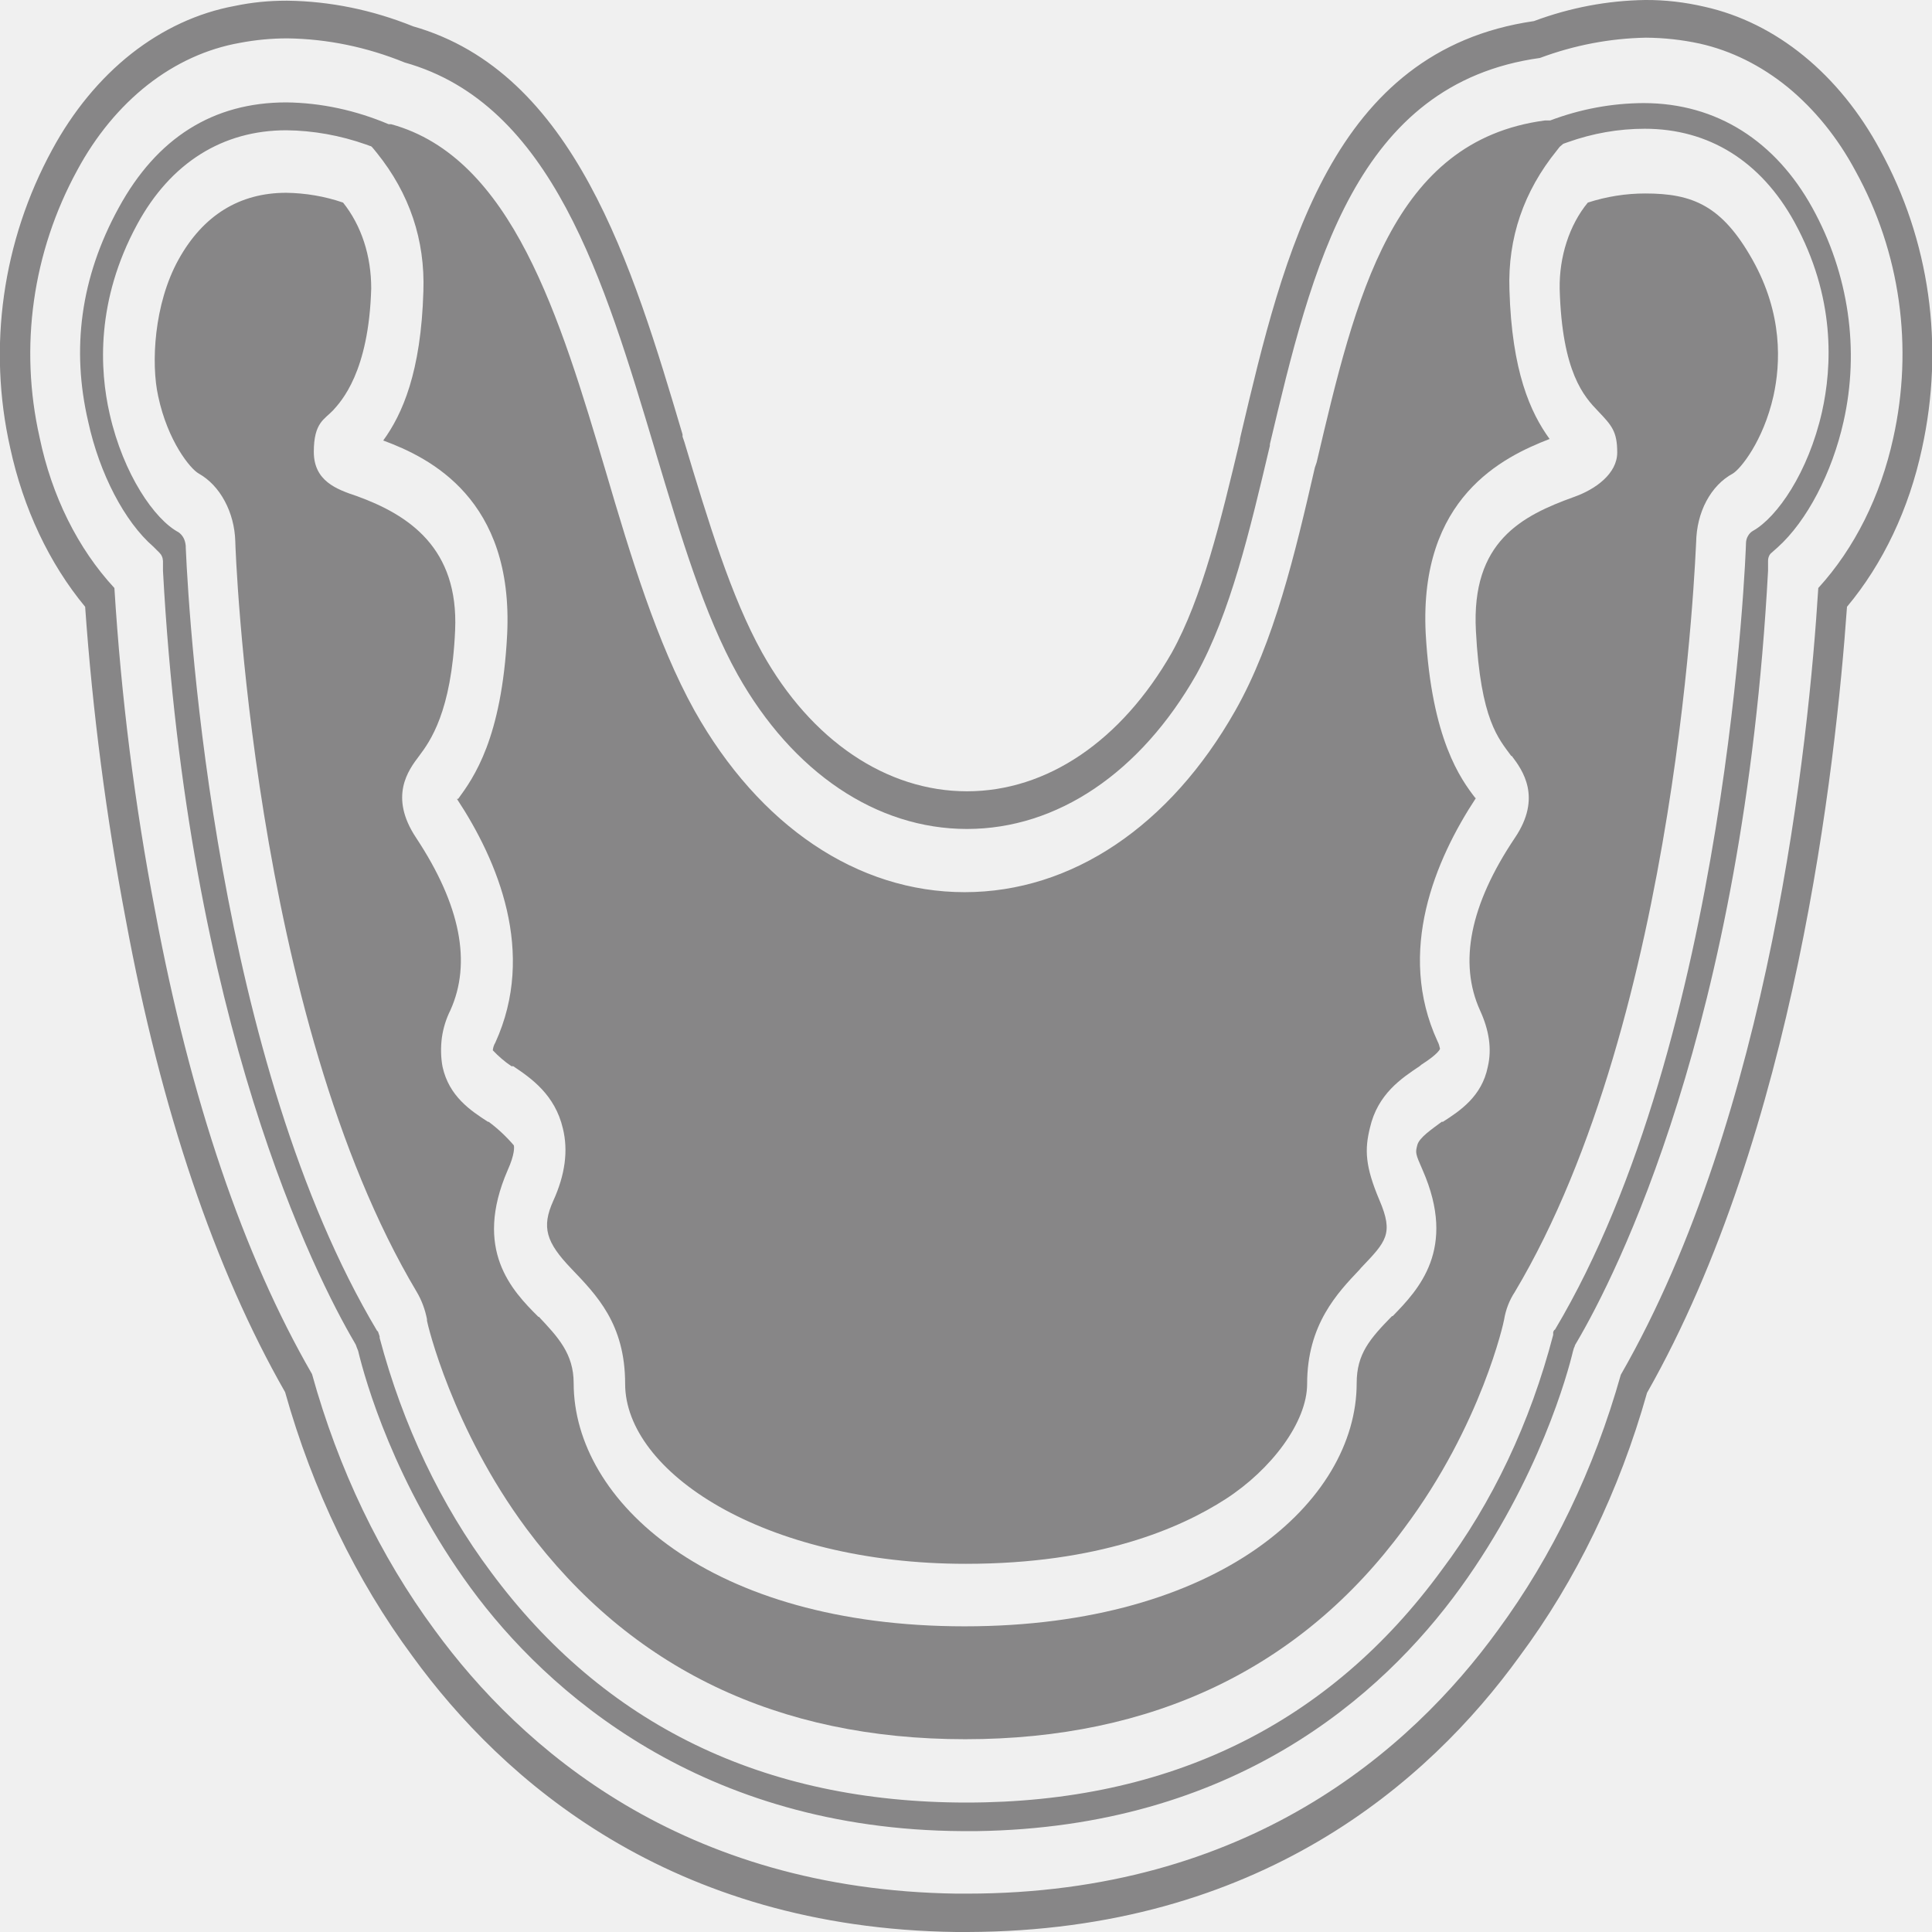
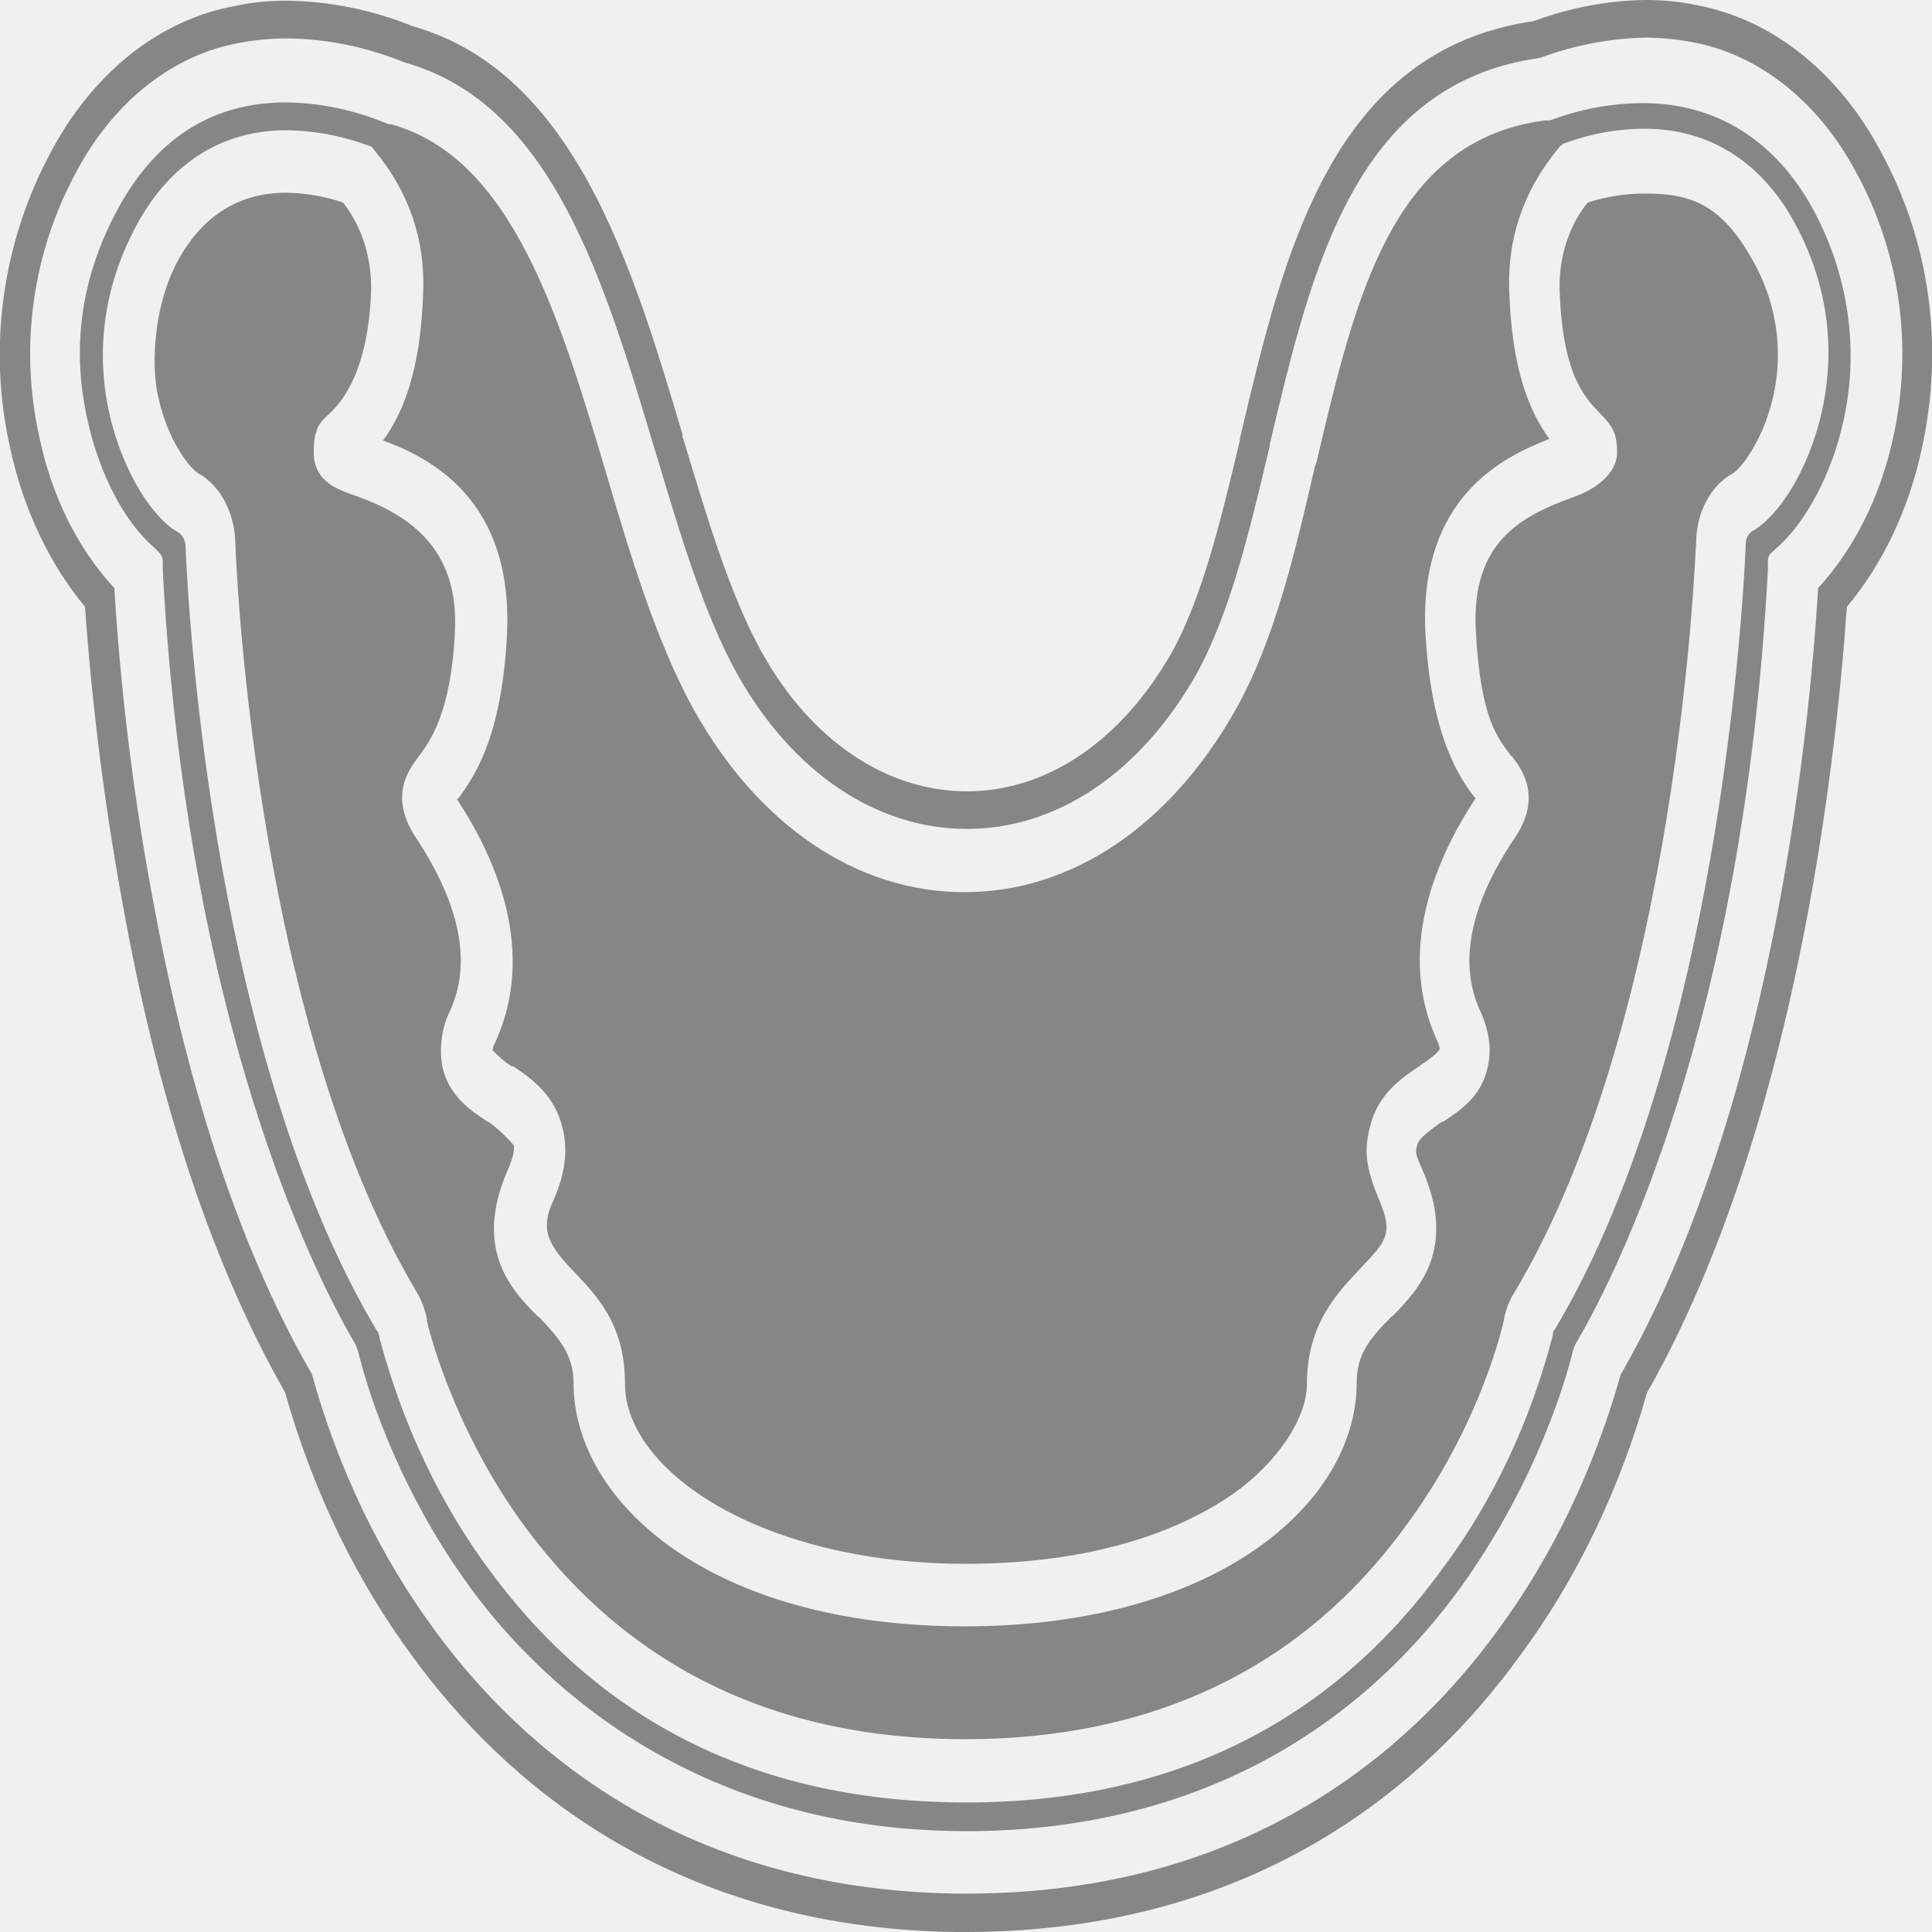
- <svg xmlns="http://www.w3.org/2000/svg" width="14" height="14" viewBox="0 0 14 14" fill="none">
-   <g clip-path="url(#clip0_832_26766)">
-     <g clip-path="url(#clip1_832_26766)">
-       <path d="M11.91 0.747C11.68 0.748 11.453 0.79 11.233 0.873H11.194C10.088 1.02 9.823 2.15 9.541 3.35L9.528 3.388C9.385 4.01 9.233 4.654 8.951 5.15C8.478 5.985 7.767 6.465 6.99 6.465C6.213 6.465 5.502 5.985 5.033 5.15C4.76 4.659 4.569 4.026 4.391 3.421C4.057 2.297 3.71 1.14 2.834 0.9H2.816C2.577 0.799 2.327 0.745 2.075 0.742C1.545 0.742 1.137 0.998 0.86 1.506C0.582 2.013 0.517 2.531 0.639 3.055C0.721 3.432 0.903 3.781 1.111 3.961L1.155 4.005C1.162 4.012 1.169 4.021 1.173 4.031C1.178 4.041 1.18 4.053 1.181 4.065V4.136C1.359 7.42 2.287 9.248 2.569 9.728L2.578 9.744L2.586 9.766L2.595 9.788C2.647 10.006 2.86 10.754 3.411 11.507C3.962 12.259 5.085 13.258 6.973 13.269H7.077C8.934 13.242 10.009 12.298 10.582 11.507C11.155 10.715 11.363 9.941 11.398 9.793L11.406 9.766C11.411 9.761 11.411 9.75 11.415 9.744L11.428 9.722C11.706 9.248 12.634 7.436 12.812 4.136V4.065C12.812 4.053 12.814 4.041 12.819 4.03C12.823 4.02 12.83 4.011 12.838 4.005L12.882 3.966C13.094 3.775 13.276 3.426 13.359 3.055C13.476 2.537 13.398 1.986 13.133 1.506C12.868 1.026 12.443 0.747 11.91 0.747ZM13.203 2.984C13.103 3.426 12.877 3.748 12.704 3.846C12.689 3.854 12.676 3.867 12.667 3.883C12.657 3.899 12.652 3.919 12.652 3.939C12.652 3.966 12.526 7.524 11.268 9.635C11.263 9.637 11.26 9.641 11.258 9.646C11.255 9.651 11.254 9.657 11.255 9.662V9.673C11.089 10.309 10.814 10.89 10.448 11.376C9.632 12.494 8.474 13.062 7.003 13.062C5.532 13.062 4.378 12.499 3.558 11.392C3.195 10.906 2.919 10.328 2.751 9.695V9.684L2.738 9.646H2.734C1.571 7.698 1.372 4.572 1.346 3.966V3.956C1.344 3.935 1.339 3.915 1.33 3.898C1.321 3.881 1.308 3.867 1.294 3.857C1.12 3.765 0.894 3.437 0.795 3.001C0.721 2.679 0.695 2.177 0.994 1.626C1.237 1.178 1.615 0.944 2.075 0.944C2.27 0.946 2.464 0.981 2.652 1.047L2.682 1.058C2.691 1.058 2.699 1.069 2.708 1.08L2.73 1.107C2.968 1.402 3.081 1.74 3.068 2.111C3.051 2.695 2.916 3.001 2.777 3.192C3.116 3.317 3.723 3.617 3.675 4.599C3.636 5.352 3.432 5.636 3.32 5.789H3.311C3.606 6.236 3.888 6.902 3.589 7.556C3.579 7.572 3.573 7.591 3.571 7.611C3.613 7.655 3.658 7.694 3.706 7.726H3.719C3.849 7.813 4.022 7.933 4.079 8.178C4.118 8.337 4.096 8.511 4.009 8.702C3.923 8.893 3.957 9.002 4.14 9.193C4.322 9.384 4.53 9.592 4.53 10.028C4.53 10.661 5.524 11.332 6.999 11.332C7.962 11.332 8.552 11.075 8.881 10.863C9.211 10.65 9.472 10.306 9.472 10.028C9.472 9.597 9.693 9.368 9.853 9.199L9.862 9.188C10.044 8.997 10.101 8.942 9.996 8.697C9.892 8.451 9.888 8.331 9.927 8.173C9.983 7.927 10.157 7.813 10.287 7.726L10.3 7.715C10.344 7.687 10.422 7.633 10.435 7.6C10.431 7.581 10.426 7.562 10.417 7.546C10.118 6.896 10.4 6.231 10.695 5.783H10.691C10.586 5.647 10.374 5.358 10.331 4.588C10.283 3.606 10.89 3.312 11.229 3.181C11.09 2.99 10.955 2.69 10.938 2.1C10.925 1.724 11.042 1.386 11.281 1.091L11.302 1.064L11.328 1.042L11.359 1.031C11.541 0.966 11.729 0.933 11.918 0.933C12.383 0.933 12.76 1.168 13.003 1.609C13.302 2.155 13.276 2.657 13.203 2.984Z" fill="#878687" />
-       <path d="M13.623 1.085C13.477 0.814 13.289 0.583 13.071 0.405C12.853 0.227 12.608 0.106 12.352 0.049C12.21 0.016 12.066 -0.001 11.922 -0C11.649 0.004 11.378 0.055 11.115 0.153C9.649 0.365 9.302 1.838 8.994 3.142L8.985 3.181V3.192C8.846 3.775 8.712 4.332 8.491 4.73C8.126 5.368 7.588 5.734 7.007 5.734C6.426 5.734 5.879 5.368 5.523 4.73C5.298 4.326 5.133 3.781 4.959 3.202L4.946 3.164V3.148C4.582 1.92 4.161 0.524 2.994 0.191C2.699 0.072 2.392 0.009 2.083 0.005H2.074C1.949 0.005 1.824 0.017 1.701 0.043C1.435 0.092 1.18 0.21 0.952 0.389C0.724 0.569 0.529 0.806 0.378 1.085C0.018 1.746 -0.091 2.515 0.074 3.246C0.169 3.684 0.356 4.082 0.617 4.397C0.671 5.162 0.77 5.92 0.912 6.667C1.167 8.047 1.558 9.199 2.066 10.088C2.266 10.799 2.581 11.451 2.99 12.003C3.64 12.898 4.855 13.973 6.929 14H7.011C9.124 13.994 10.352 12.914 11.011 12.003C11.42 11.453 11.735 10.803 11.935 10.093C13.007 8.206 13.302 5.559 13.384 4.397C13.645 4.085 13.833 3.689 13.927 3.252C14.092 2.504 13.983 1.74 13.623 1.085ZM13.719 3.175C13.627 3.596 13.438 3.974 13.176 4.261C13.107 5.374 12.829 8.075 11.745 9.962C11.551 10.649 11.248 11.278 10.855 11.812C10.222 12.685 9.037 13.722 7.007 13.722H6.933C4.942 13.694 3.775 12.668 3.15 11.812C2.755 11.277 2.452 10.646 2.261 9.957C1.766 9.1 1.38 7.971 1.124 6.601C0.976 5.832 0.878 5.05 0.829 4.261C0.564 3.975 0.375 3.594 0.287 3.17C0.139 2.515 0.235 1.828 0.56 1.233C0.694 0.984 0.868 0.774 1.07 0.615C1.273 0.456 1.5 0.353 1.736 0.311C1.851 0.289 1.967 0.278 2.083 0.278C2.372 0.282 2.658 0.341 2.933 0.453C4 0.753 4.378 2.029 4.747 3.262L4.755 3.29C4.933 3.884 5.102 4.452 5.345 4.888C5.744 5.598 6.352 6.007 7.007 6.007C7.662 6.007 8.265 5.598 8.669 4.888C8.916 4.441 9.055 3.852 9.202 3.23V3.219C9.506 1.937 9.823 0.605 11.159 0.42C11.408 0.327 11.667 0.278 11.927 0.273C12.058 0.274 12.188 0.288 12.317 0.316C12.545 0.367 12.762 0.475 12.956 0.633C13.149 0.792 13.316 0.997 13.445 1.238C13.771 1.828 13.866 2.515 13.719 3.175Z" fill="#878687" />
-       <path d="M11.922 1.402C11.782 1.402 11.642 1.424 11.506 1.468C11.439 1.549 11.387 1.647 11.352 1.755C11.317 1.863 11.3 1.978 11.302 2.095C11.319 2.701 11.48 2.875 11.58 2.979C11.679 3.083 11.719 3.126 11.719 3.279C11.719 3.432 11.562 3.546 11.406 3.601C11.029 3.737 10.66 3.923 10.695 4.572C10.729 5.221 10.86 5.352 10.951 5.478H10.955C11.033 5.581 11.176 5.778 10.977 6.072C10.651 6.558 10.569 6.978 10.725 7.322C10.79 7.464 10.812 7.6 10.781 7.731C10.738 7.944 10.582 8.048 10.456 8.129H10.447C10.374 8.184 10.283 8.244 10.27 8.299C10.256 8.353 10.256 8.359 10.309 8.479C10.56 9.051 10.278 9.346 10.092 9.537H10.087C9.927 9.701 9.831 9.81 9.831 10.023C9.831 10.879 8.833 11.785 6.99 11.785C5.146 11.785 4.157 10.879 4.157 10.023C4.157 9.81 4.044 9.69 3.905 9.542H3.901C3.71 9.352 3.428 9.057 3.679 8.479C3.731 8.364 3.727 8.309 3.723 8.299C3.667 8.234 3.606 8.177 3.541 8.129H3.536C3.41 8.048 3.254 7.944 3.207 7.731C3.194 7.662 3.193 7.59 3.202 7.519C3.212 7.449 3.233 7.382 3.263 7.322C3.419 6.978 3.337 6.558 3.016 6.072C2.816 5.772 2.959 5.581 3.037 5.478C3.115 5.374 3.272 5.161 3.298 4.567C3.324 3.972 2.964 3.732 2.586 3.595C2.439 3.546 2.274 3.486 2.274 3.274C2.274 3.061 2.352 3.039 2.413 2.974C2.473 2.908 2.673 2.695 2.69 2.09C2.69 1.974 2.673 1.86 2.638 1.753C2.603 1.646 2.551 1.549 2.486 1.468C2.352 1.422 2.213 1.399 2.074 1.397C1.736 1.397 1.471 1.56 1.293 1.882C1.115 2.204 1.094 2.635 1.146 2.87C1.215 3.197 1.38 3.399 1.441 3.432C1.517 3.475 1.582 3.544 1.628 3.63C1.675 3.717 1.702 3.818 1.705 3.923C1.705 3.961 1.823 7.355 3.02 9.362C3.055 9.421 3.08 9.488 3.094 9.559V9.57C3.098 9.597 3.276 10.35 3.814 11.076C4.569 12.09 5.636 12.603 6.994 12.603C8.352 12.603 9.428 12.09 10.174 11.076C10.738 10.323 10.899 9.57 10.899 9.564C10.911 9.49 10.938 9.421 10.977 9.362C12.174 7.355 12.287 3.961 12.291 3.928C12.293 3.822 12.318 3.719 12.365 3.631C12.412 3.543 12.478 3.474 12.556 3.432C12.612 3.399 12.777 3.197 12.851 2.87C12.903 2.635 12.92 2.275 12.699 1.882C12.478 1.489 12.265 1.402 11.922 1.402Z" fill="#878687" />
+ <svg xmlns="http://www.w3.org/2000/svg" width="24" height="24" viewBox="0 0 24 24" fill="none">
+   <g clip-path="url(#clip0_1420_5674)">
+     <g clip-path="url(#clip1_1420_5674)">
+       <path d="M20.414 1.281C20.021 1.282 19.631 1.354 19.254 1.496H19.187C17.291 1.749 16.837 3.685 16.354 5.743L16.331 5.808C16.086 6.874 15.826 7.978 15.342 8.829C14.531 10.26 13.312 11.083 11.98 11.083C10.649 11.083 9.43 10.26 8.626 8.829C8.158 7.987 7.831 6.903 7.526 5.864C6.953 3.938 6.358 1.955 4.856 1.543H4.826C4.416 1.369 3.987 1.278 3.554 1.272C2.647 1.272 1.948 1.712 1.472 2.581C0.996 3.451 0.884 4.34 1.092 5.238C1.234 5.883 1.546 6.482 1.903 6.79L1.977 6.865C1.99 6.877 2.001 6.893 2.009 6.91C2.016 6.928 2.021 6.948 2.022 6.968V7.09C2.327 12.72 3.919 15.853 4.402 16.677L4.417 16.705L4.432 16.742L4.447 16.779C4.536 17.154 4.9 18.435 5.845 19.726C6.789 21.016 8.716 22.728 11.951 22.747H12.129C15.312 22.7 17.157 21.082 18.139 19.726C19.12 18.369 19.477 17.041 19.537 16.789L19.552 16.742C19.559 16.733 19.559 16.714 19.567 16.705L19.589 16.667C20.065 15.853 21.656 12.748 21.961 7.09V6.968C21.961 6.948 21.965 6.927 21.973 6.909C21.981 6.891 21.992 6.876 22.006 6.865L22.08 6.8C22.445 6.472 22.757 5.874 22.898 5.238C23.099 4.349 22.965 3.404 22.512 2.581C22.058 1.758 21.329 1.281 20.414 1.281ZM22.631 5.116C22.46 5.874 22.073 6.426 21.775 6.594C21.75 6.607 21.728 6.628 21.712 6.657C21.696 6.685 21.687 6.718 21.686 6.753C21.686 6.8 21.471 12.898 19.314 16.517C19.306 16.521 19.3 16.528 19.297 16.536C19.293 16.545 19.291 16.555 19.291 16.564V16.583C19.008 17.673 18.535 18.669 17.908 19.501C16.51 21.419 14.524 22.391 12.003 22.391C9.482 22.391 7.503 21.428 6.098 19.529C5.475 18.697 5.003 17.704 4.714 16.62V16.602L4.692 16.536H4.685C2.691 13.197 2.349 7.838 2.305 6.8V6.781C2.303 6.746 2.293 6.712 2.278 6.682C2.262 6.653 2.241 6.629 2.215 6.613C1.918 6.454 1.531 5.892 1.36 5.144C1.234 4.592 1.189 3.732 1.702 2.787C2.119 2.02 2.766 1.618 3.554 1.618C3.889 1.621 4.221 1.681 4.543 1.796L4.595 1.814C4.61 1.814 4.625 1.833 4.64 1.852L4.677 1.899C5.086 2.404 5.28 2.984 5.257 3.62C5.228 4.62 4.997 5.144 4.759 5.471C5.339 5.687 6.38 6.201 6.298 7.885C6.232 9.175 5.882 9.662 5.689 9.924H5.674C6.179 10.691 6.663 11.832 6.15 12.954C6.132 12.981 6.122 13.013 6.12 13.047C6.191 13.123 6.268 13.189 6.351 13.244H6.373C6.596 13.394 6.893 13.599 6.99 14.02C7.057 14.291 7.02 14.591 6.871 14.918C6.722 15.245 6.782 15.432 7.094 15.76C7.407 16.087 7.764 16.443 7.764 17.191C7.764 18.276 9.467 19.426 11.995 19.426C13.646 19.426 14.658 18.987 15.223 18.622C15.788 18.257 16.235 17.668 16.235 17.191C16.235 16.452 16.614 16.059 16.889 15.769L16.904 15.751C17.216 15.423 17.313 15.33 17.134 14.909C16.956 14.488 16.949 14.282 17.015 14.011C17.112 13.59 17.41 13.394 17.633 13.244L17.655 13.225C17.73 13.178 17.863 13.085 17.886 13.029C17.88 12.996 17.87 12.964 17.856 12.935C17.343 11.822 17.826 10.681 18.332 9.914H18.325C18.146 9.68 17.782 9.185 17.707 7.866C17.625 6.182 18.667 5.677 19.247 5.453C19.009 5.125 18.778 4.611 18.748 3.601C18.726 2.956 18.927 2.376 19.336 1.871L19.373 1.824L19.418 1.786L19.47 1.768C19.782 1.655 20.105 1.599 20.429 1.599C21.225 1.599 21.872 2.002 22.289 2.759C22.802 3.694 22.757 4.555 22.631 5.116Z" fill="#878687" />
+       <path d="M23.352 1.861C23.102 1.396 22.781 1 22.406 0.694C22.032 0.389 21.613 0.182 21.173 0.084C20.93 0.027 20.684 -0.001 20.437 -0C19.969 0.007 19.503 0.095 19.054 0.262C16.54 0.626 15.945 3.152 15.417 5.387L15.402 5.453V5.471C15.164 6.472 14.934 7.426 14.554 8.109C13.93 9.203 13.007 9.83 12.011 9.83C11.014 9.83 10.077 9.203 9.467 8.109C9.08 7.417 8.798 6.481 8.5 5.49L8.478 5.425V5.396C7.853 3.292 7.132 0.898 5.131 0.327C4.626 0.123 4.1 0.016 3.569 0.009H3.555C3.34 0.008 3.126 0.03 2.915 0.075C2.459 0.158 2.022 0.36 1.631 0.667C1.241 0.975 0.905 1.381 0.647 1.861C0.029 2.993 -0.157 4.312 0.126 5.565C0.288 6.316 0.609 6.998 1.056 7.538C1.149 8.849 1.318 10.149 1.561 11.429C2 13.796 2.67 15.769 3.54 17.294C3.884 18.512 4.423 19.63 5.124 20.576C6.239 22.11 8.322 23.953 11.877 24H12.018C15.64 23.99 17.745 22.139 18.875 20.576C19.576 19.633 20.115 18.519 20.459 17.303C22.296 14.067 22.802 9.531 22.943 7.538C23.391 7.003 23.712 6.324 23.873 5.574C24.156 4.293 23.97 2.983 23.352 1.861ZM23.516 5.443C23.359 6.165 23.035 6.813 22.586 7.305C22.468 9.213 21.991 13.842 20.132 17.078C19.8 18.255 19.282 19.334 18.608 20.249C17.522 21.746 15.491 23.523 12.011 23.523H11.884C8.471 23.476 6.47 21.718 5.399 20.249C4.722 19.332 4.203 18.25 3.874 17.069C3.026 15.601 2.365 13.665 1.926 11.317C1.672 9.999 1.503 8.657 1.42 7.305C0.966 6.815 0.642 6.162 0.49 5.434C0.238 4.312 0.401 3.133 0.959 2.114C1.189 1.688 1.486 1.327 1.834 1.055C2.181 0.783 2.569 0.605 2.974 0.533C3.171 0.495 3.37 0.477 3.569 0.477C4.065 0.483 4.556 0.584 5.027 0.776C6.857 1.29 7.504 3.479 8.136 5.593L8.151 5.64C8.456 6.659 8.746 7.632 9.162 8.38C9.846 9.596 10.888 10.297 12.011 10.297C13.134 10.297 14.168 9.596 14.859 8.38C15.283 7.613 15.521 6.603 15.774 5.537V5.518C16.294 3.32 16.837 1.038 19.128 0.72C19.556 0.561 19.999 0.476 20.445 0.467C20.669 0.469 20.893 0.494 21.114 0.542C21.504 0.63 21.876 0.814 22.208 1.086C22.54 1.358 22.826 1.71 23.048 2.123C23.605 3.133 23.769 4.312 23.516 5.443Z" fill="#878687" />
+       <path d="M20.437 2.404C20.197 2.403 19.957 2.441 19.723 2.516C19.609 2.655 19.519 2.823 19.459 3.008C19.399 3.193 19.37 3.392 19.374 3.591C19.404 4.63 19.679 4.929 19.85 5.107C20.021 5.284 20.088 5.359 20.088 5.621C20.088 5.883 19.82 6.079 19.552 6.173C18.905 6.407 18.273 6.725 18.333 7.838C18.392 8.951 18.615 9.175 18.771 9.39H18.779C18.913 9.568 19.158 9.905 18.816 10.41C18.258 11.242 18.117 11.963 18.385 12.552C18.496 12.795 18.534 13.029 18.481 13.253C18.407 13.618 18.139 13.796 17.924 13.936H17.909C17.782 14.03 17.626 14.132 17.604 14.226C17.581 14.319 17.581 14.329 17.671 14.535C18.102 15.517 17.619 16.022 17.299 16.349H17.291C17.016 16.63 16.853 16.817 16.853 17.181C16.853 18.65 15.142 20.203 11.981 20.203C8.82 20.203 7.125 18.65 7.125 17.181C7.125 16.817 6.931 16.611 6.693 16.358H6.686C6.359 16.031 5.875 15.526 6.307 14.535C6.396 14.338 6.388 14.245 6.381 14.226C6.286 14.115 6.181 14.018 6.069 13.936H6.061C5.846 13.796 5.578 13.618 5.496 13.253C5.474 13.134 5.472 13.011 5.489 12.89C5.505 12.77 5.541 12.655 5.593 12.552C5.86 11.963 5.719 11.242 5.169 10.41C4.827 9.895 5.072 9.568 5.206 9.39C5.34 9.213 5.608 8.848 5.652 7.828C5.697 6.809 5.079 6.397 4.432 6.164C4.18 6.079 3.897 5.977 3.897 5.612C3.897 5.247 4.031 5.21 4.135 5.097C4.239 4.985 4.581 4.62 4.611 3.582C4.611 3.384 4.581 3.188 4.521 3.005C4.461 2.822 4.372 2.656 4.261 2.516C4.031 2.438 3.793 2.397 3.555 2.394C2.975 2.394 2.521 2.675 2.216 3.227C1.911 3.779 1.874 4.517 1.963 4.92C2.082 5.481 2.365 5.827 2.469 5.883C2.599 5.957 2.71 6.075 2.79 6.223C2.87 6.372 2.916 6.545 2.923 6.725C2.923 6.79 3.123 12.608 5.176 16.05C5.236 16.15 5.279 16.265 5.303 16.387V16.405C5.31 16.452 5.615 17.743 6.537 18.987C7.831 20.726 9.661 21.605 11.989 21.605C14.316 21.605 16.161 20.726 17.44 18.987C18.407 17.696 18.682 16.405 18.682 16.396C18.704 16.268 18.75 16.15 18.816 16.05C20.869 12.608 21.062 6.79 21.07 6.734C21.072 6.552 21.116 6.375 21.197 6.224C21.277 6.074 21.39 5.955 21.523 5.883C21.62 5.827 21.902 5.481 22.029 4.92C22.118 4.517 22.148 3.9 21.769 3.227C21.389 2.553 21.025 2.404 20.437 2.404Z" fill="#878687" />
    </g>
  </g>
  <defs>
-     <clipPath id="clip0_832_26766">
-       <rect width="14" height="14" fill="white" transform="matrix(-1 0 0 1 14 0)" />
+     <clipPath id="clip0_1420_5674">
+       <rect width="24" height="24" fill="white" transform="matrix(-1 0 0 1 24 0)" />
    </clipPath>
-     <clipPath id="clip1_832_26766">
-       <rect width="14" height="14" fill="white" />
+     <clipPath id="clip1_1420_5674">
+       <rect width="24" height="24" fill="white" />
    </clipPath>
  </defs>
</svg>
